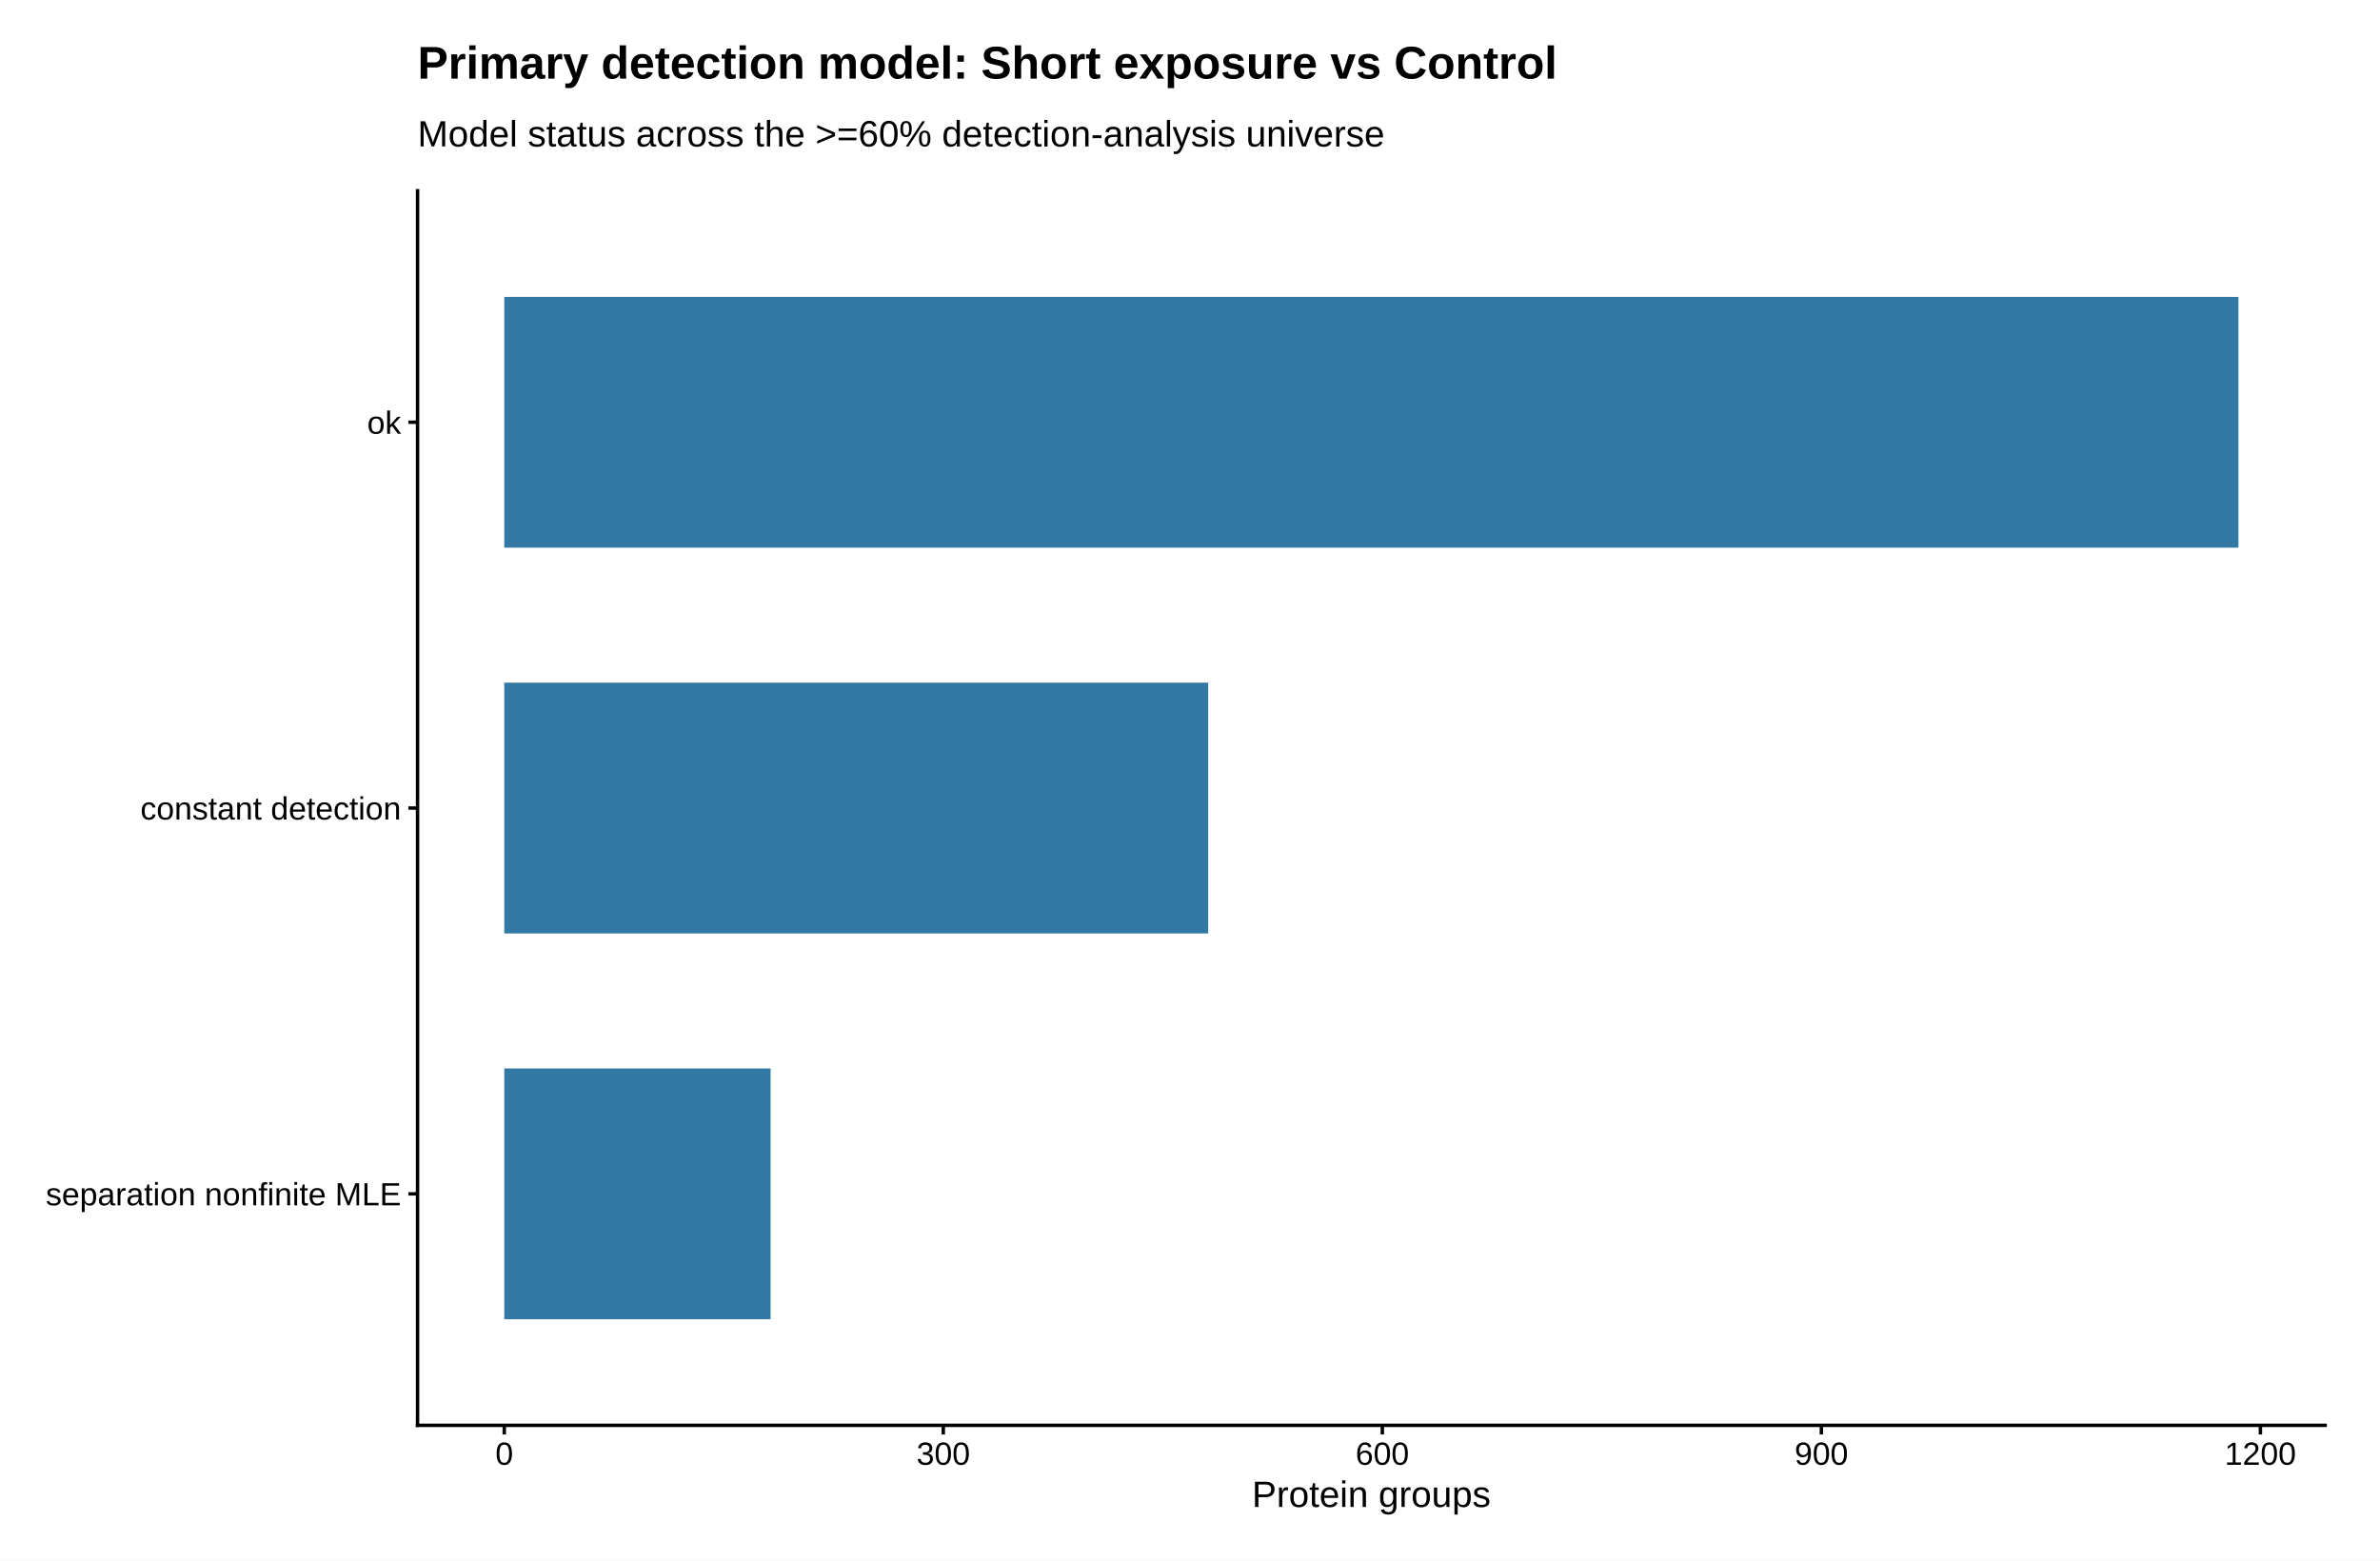
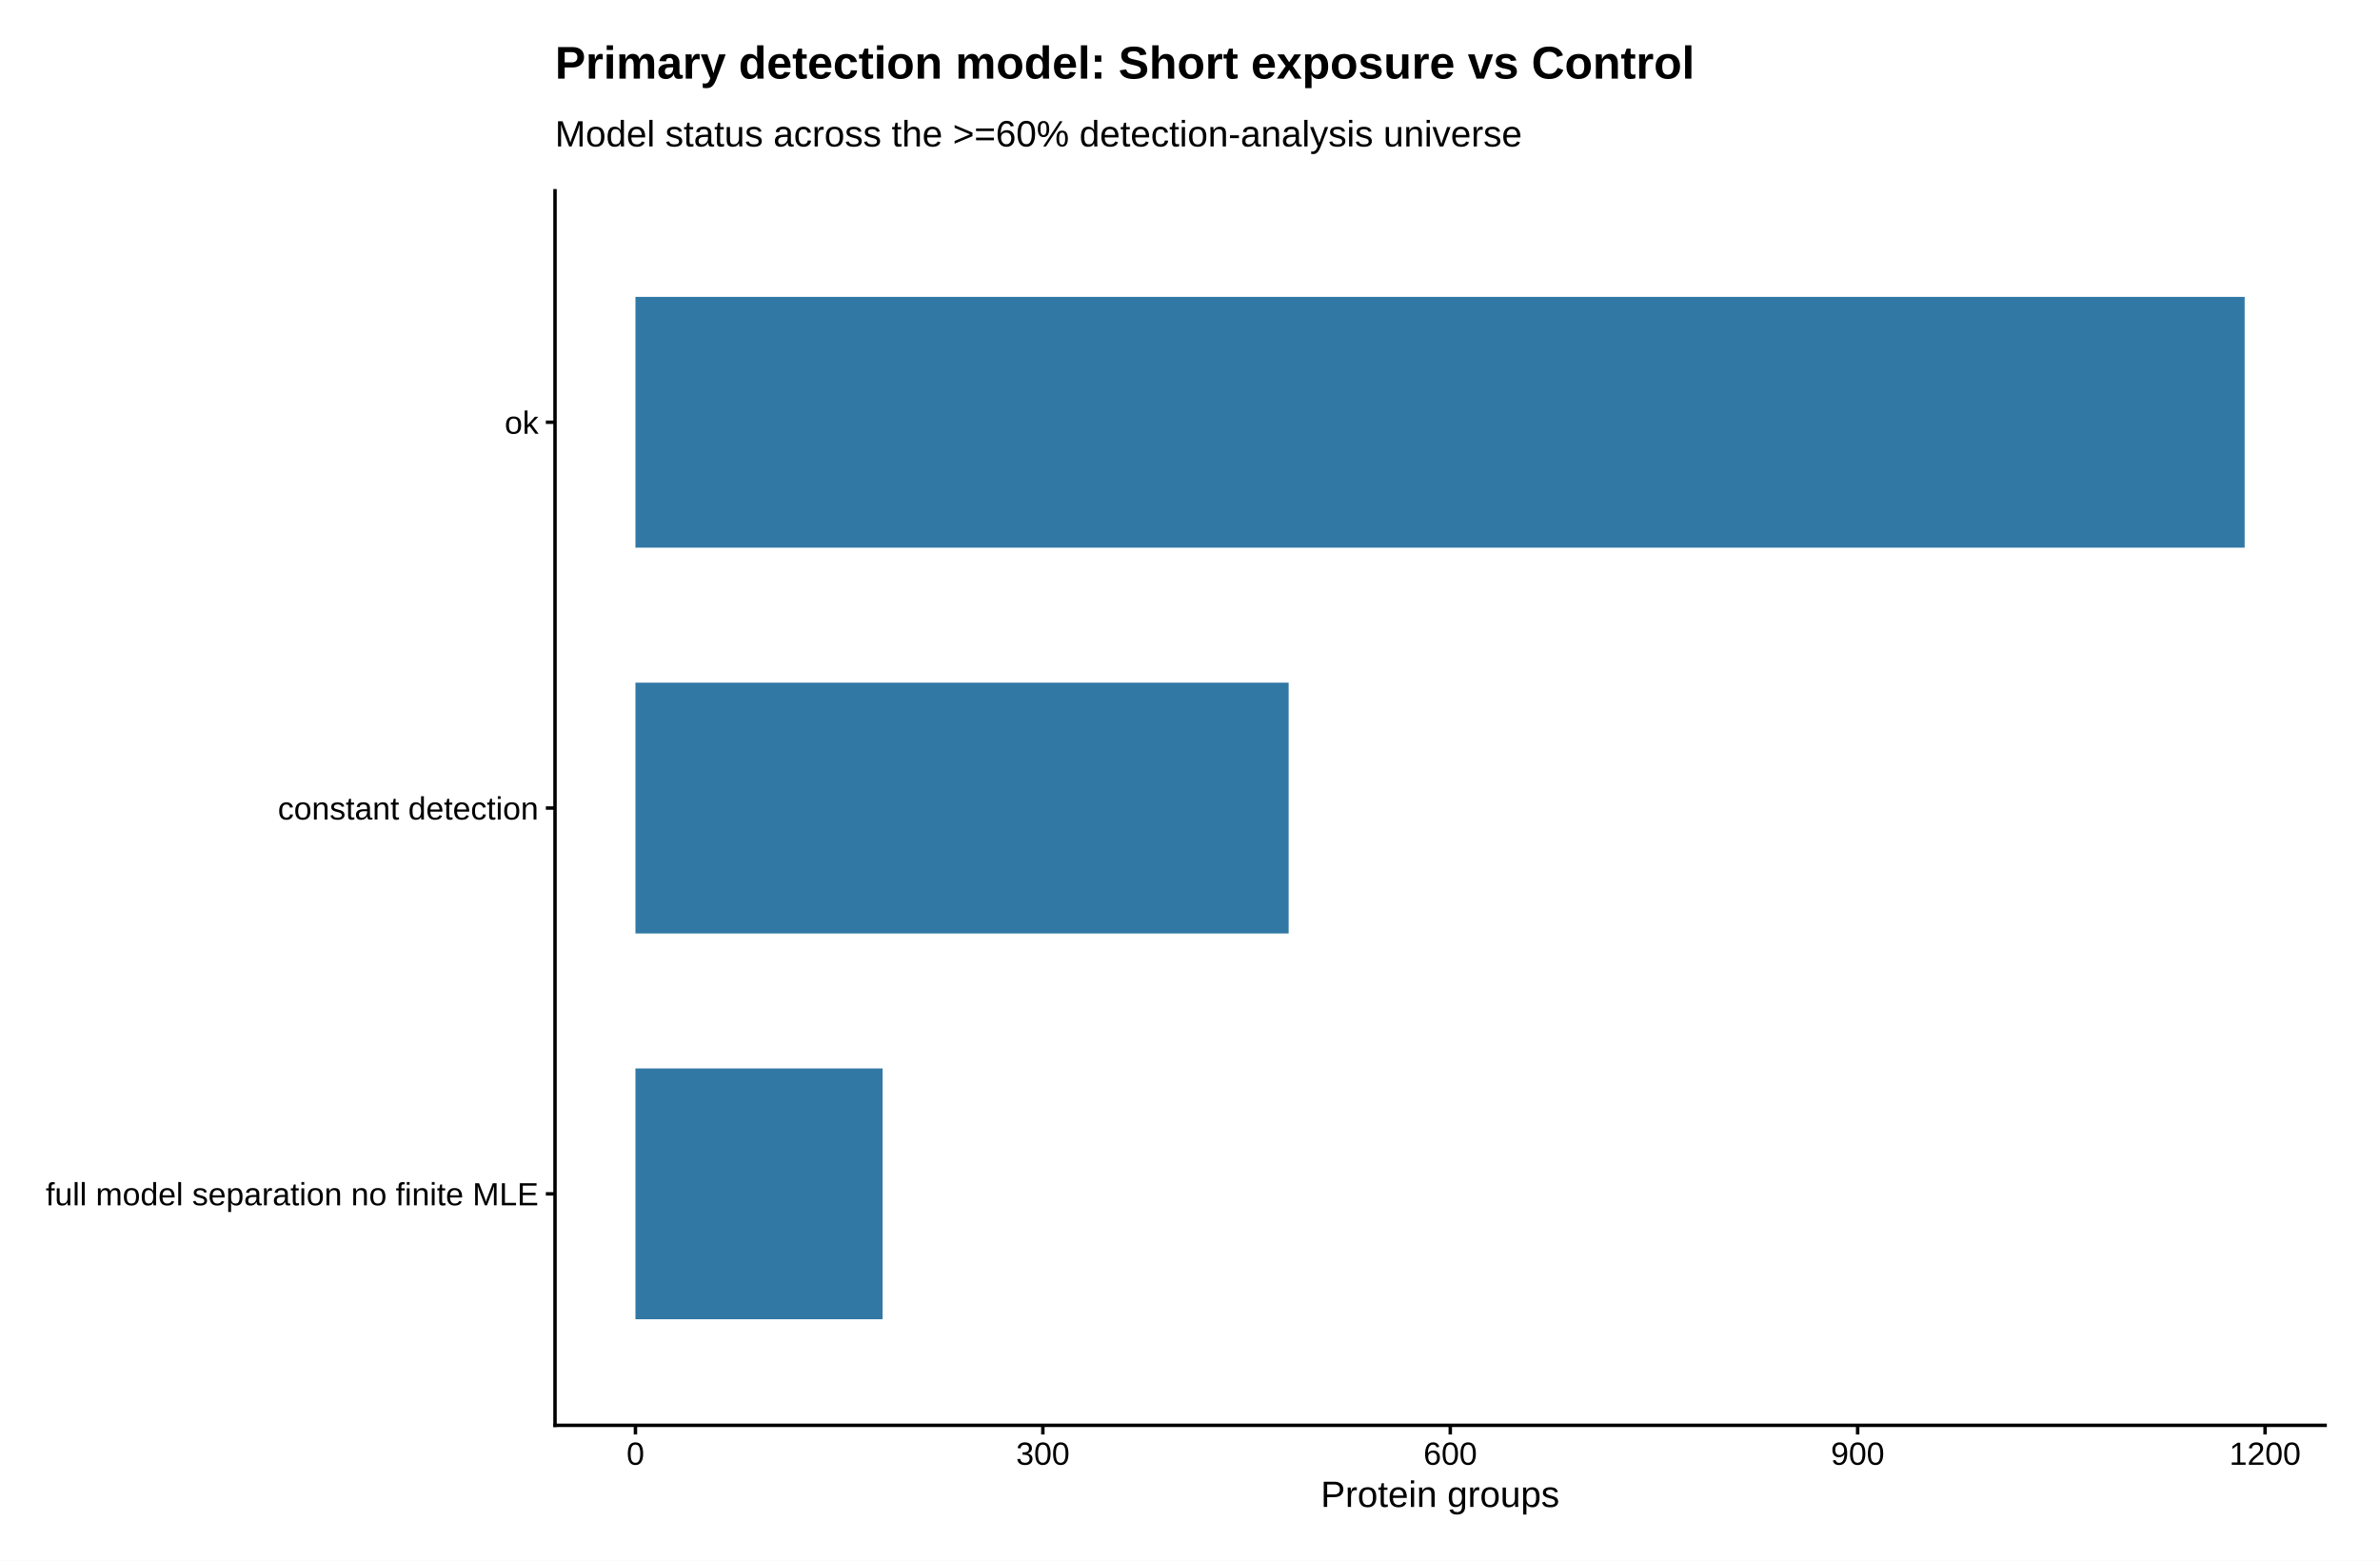
<svg xmlns="http://www.w3.org/2000/svg" class="svglite" width="518.74pt" height="340.16pt" viewBox="0 0 518.74 340.16">
  <defs>
    <style type="text/css">
    .svglite line, .svglite polyline, .svglite polygon, .svglite path, .svglite rect, .svglite circle {
      fill: none;
      stroke: #000000;
      stroke-linecap: round;
      stroke-linejoin: round;
      stroke-miterlimit: 10.00;
    }
    .svglite text {
      white-space: pre;
    }
  </style>
  </defs>
  <rect width="100%" height="100%" style="stroke: none; fill: #FFFFFF;" />
  <defs>
    <clipPath id="cpMC4wMHw1MTguNzR8MC4wMHwzNDAuMTY=">
      <rect x="0.00" y="0.00" width="518.74" height="340.16" />
    </clipPath>
  </defs>
  <g clip-path="url(#cpMC4wMHw1MTguNzR8MC4wMHwzNDAuMTY=)">
    <rect x="0.00" y="0.00" width="518.74" height="340.16" style="stroke-width: 0.78; stroke: #FFFFFF; fill: #FFFFFF;" />
  </g>
  <defs>
-     <clipPath id="cpOTEuMDF8NTA2Ljc4fDQxLjU5fDMxMC43Mg==">
-       <rect x="91.01" y="41.59" width="415.78" height="269.13" />
+     <clipPath id="cpMTIwLjk3fDUwNi43OHw0MS41OXwzMTAuNzI=">
+       <rect x="120.97" y="41.59" width="385.82" height="269.13" />
    </clipPath>
  </defs>
-   <g clip-path="url(#cpOTEuMDF8NTA2Ljc4fDQxLjU5fDMxMC43Mg==)">
-     <rect x="91.01" y="41.59" width="415.78" height="269.13" style="stroke-width: 0.78; stroke: none; fill: #FFFFFF;" />
-     <rect x="109.91" y="148.82" width="153.42" height="54.67" style="stroke-width: 0.78; stroke: none; stroke-linecap: butt; stroke-linejoin: miter; fill: #3178A5;" />
-     <rect x="109.91" y="64.72" width="377.98" height="54.67" style="stroke-width: 0.78; stroke: none; stroke-linecap: butt; stroke-linejoin: miter; fill: #3178A5;" />
-     <rect x="109.91" y="232.92" width="58.05" height="54.67" style="stroke-width: 0.78; stroke: none; stroke-linecap: butt; stroke-linejoin: miter; fill: #3178A5;" />
+   <g clip-path="url(#cpMTIwLjk3fDUwNi43OHw0MS41OXwzMTAuNzI=)">
+     <rect x="120.97" y="41.59" width="385.82" height="269.13" style="stroke-width: 0.78; stroke: none; fill: #FFFFFF;" />
+     <rect x="138.50" y="148.82" width="142.37" height="54.67" style="stroke-width: 0.78; stroke: none; stroke-linecap: butt; stroke-linejoin: miter; fill: #3178A5;" />
+     <rect x="138.50" y="232.92" width="53.87" height="54.67" style="stroke-width: 0.78; stroke: none; stroke-linecap: butt; stroke-linejoin: miter; fill: #3178A5;" />
+     <rect x="138.50" y="64.72" width="350.74" height="54.67" style="stroke-width: 0.78; stroke: none; stroke-linecap: butt; stroke-linejoin: miter; fill: #3178A5;" />
  </g>
  <g clip-path="url(#cpMC4wMHw1MTguNzR8MC4wMHwzNDAuMTY=)">
-     <polyline points="91.01,310.72 91.01,41.59 " style="stroke-width: 0.75; stroke-linecap: square;" />
-     <text x="87.42" y="262.76" text-anchor="end" style="font-size: 7.00px; font-family: &quot;Arial&quot;;" textLength="77.46px" lengthAdjust="spacingAndGlyphs">separation nonfinite MLE</text>
-     <text x="87.42" y="178.66" text-anchor="end" style="font-size: 7.00px; font-family: &quot;Arial&quot;;" textLength="56.83px" lengthAdjust="spacingAndGlyphs">constant detection</text>
-     <text x="87.42" y="94.56" text-anchor="end" style="font-size: 7.00px; font-family: &quot;Arial&quot;;" textLength="7.39px" lengthAdjust="spacingAndGlyphs">ok</text>
-     <polyline points="89.01,260.26 91.01,260.26 " style="stroke-width: 0.75; stroke-linecap: butt;" />
-     <polyline points="89.01,176.15 91.01,176.15 " style="stroke-width: 0.75; stroke-linecap: butt;" />
-     <polyline points="89.01,92.05 91.01,92.05 " style="stroke-width: 0.75; stroke-linecap: butt;" />
-     <polyline points="91.01,310.72 506.78,310.72 " style="stroke-width: 0.75; stroke-linecap: square;" />
-     <polyline points="109.91,312.71 109.91,310.72 " style="stroke-width: 0.75; stroke-linecap: butt;" />
-     <polyline points="205.60,312.71 205.60,310.72 " style="stroke-width: 0.75; stroke-linecap: butt;" />
-     <polyline points="301.29,312.71 301.29,310.72 " style="stroke-width: 0.75; stroke-linecap: butt;" />
-     <polyline points="396.98,312.71 396.98,310.72 " style="stroke-width: 0.75; stroke-linecap: butt;" />
-     <polyline points="492.67,312.71 492.67,310.72 " style="stroke-width: 0.75; stroke-linecap: butt;" />
-     <text x="109.91" y="319.32" text-anchor="middle" style="font-size: 7.00px; font-family: &quot;Arial&quot;;" textLength="3.90px" lengthAdjust="spacingAndGlyphs">0</text>
-     <text x="205.60" y="319.32" text-anchor="middle" style="font-size: 7.00px; font-family: &quot;Arial&quot;;" textLength="11.69px" lengthAdjust="spacingAndGlyphs">300</text>
-     <text x="301.29" y="319.32" text-anchor="middle" style="font-size: 7.00px; font-family: &quot;Arial&quot;;" textLength="11.69px" lengthAdjust="spacingAndGlyphs">600</text>
-     <text x="396.98" y="319.32" text-anchor="middle" style="font-size: 7.00px; font-family: &quot;Arial&quot;;" textLength="11.69px" lengthAdjust="spacingAndGlyphs">900</text>
-     <text x="492.67" y="319.32" text-anchor="middle" style="font-size: 7.00px; font-family: &quot;Arial&quot;;" textLength="15.58px" lengthAdjust="spacingAndGlyphs">1200</text>
-     <text x="298.90" y="328.51" text-anchor="middle" style="font-size: 8.00px; font-family: &quot;Arial&quot;;" textLength="52.04px" lengthAdjust="spacingAndGlyphs">Protein groups</text>
-     <text x="91.01" y="31.93" style="font-size: 8.00px; font-family: &quot;Arial&quot;;" textLength="210.85px" lengthAdjust="spacingAndGlyphs">Model status across the &gt;=60% detection-analysis universe</text>
-     <text x="91.01" y="17.13" style="font-size: 10.00px; font-weight: bold; font-family: &quot;Arial&quot;;" textLength="248.44px" lengthAdjust="spacingAndGlyphs">Primary detection model: Short exposure vs Control</text>
+     <polyline points="120.97,310.72 120.97,41.59 " style="stroke-width: 0.75; stroke-linecap: square;" />
+     <text x="117.38" y="262.76" text-anchor="end" style="font-size: 7.00px; font-family: &quot;Arial&quot;;" textLength="107.42px" lengthAdjust="spacingAndGlyphs">full model separation no finite MLE</text>
+     <text x="117.38" y="178.66" text-anchor="end" style="font-size: 7.00px; font-family: &quot;Arial&quot;;" textLength="56.83px" lengthAdjust="spacingAndGlyphs">constant detection</text>
+     <text x="117.38" y="94.56" text-anchor="end" style="font-size: 7.00px; font-family: &quot;Arial&quot;;" textLength="7.39px" lengthAdjust="spacingAndGlyphs">ok</text>
+     <polyline points="118.97,260.26 120.97,260.26 " style="stroke-width: 0.75; stroke-linecap: butt;" />
+     <polyline points="118.97,176.15 120.97,176.15 " style="stroke-width: 0.75; stroke-linecap: butt;" />
+     <polyline points="118.97,92.05 120.97,92.05 " style="stroke-width: 0.75; stroke-linecap: butt;" />
+     <polyline points="120.97,310.72 506.78,310.72 " style="stroke-width: 0.75; stroke-linecap: square;" />
+     <polyline points="138.50,312.71 138.50,310.72 " style="stroke-width: 0.75; stroke-linecap: butt;" />
+     <polyline points="227.30,312.71 227.30,310.72 " style="stroke-width: 0.75; stroke-linecap: butt;" />
+     <polyline points="316.10,312.71 316.10,310.72 " style="stroke-width: 0.75; stroke-linecap: butt;" />
+     <polyline points="404.89,312.71 404.89,310.72 " style="stroke-width: 0.75; stroke-linecap: butt;" />
+     <polyline points="493.69,312.71 493.69,310.72 " style="stroke-width: 0.75; stroke-linecap: butt;" />
+     <text x="138.50" y="319.32" text-anchor="middle" style="font-size: 7.00px; font-family: &quot;Arial&quot;;" textLength="3.90px" lengthAdjust="spacingAndGlyphs">0</text>
+     <text x="227.30" y="319.32" text-anchor="middle" style="font-size: 7.00px; font-family: &quot;Arial&quot;;" textLength="11.69px" lengthAdjust="spacingAndGlyphs">300</text>
+     <text x="316.10" y="319.32" text-anchor="middle" style="font-size: 7.00px; font-family: &quot;Arial&quot;;" textLength="11.69px" lengthAdjust="spacingAndGlyphs">600</text>
+     <text x="404.89" y="319.32" text-anchor="middle" style="font-size: 7.00px; font-family: &quot;Arial&quot;;" textLength="11.69px" lengthAdjust="spacingAndGlyphs">900</text>
+     <text x="493.69" y="319.32" text-anchor="middle" style="font-size: 7.00px; font-family: &quot;Arial&quot;;" textLength="15.58px" lengthAdjust="spacingAndGlyphs">1200</text>
+     <text x="313.88" y="328.51" text-anchor="middle" style="font-size: 8.00px; font-family: &quot;Arial&quot;;" textLength="52.04px" lengthAdjust="spacingAndGlyphs">Protein groups</text>
+     <text x="120.97" y="31.93" style="font-size: 8.00px; font-family: &quot;Arial&quot;;" textLength="210.85px" lengthAdjust="spacingAndGlyphs">Model status across the &gt;=60% detection-analysis universe</text>
+     <text x="120.97" y="17.13" style="font-size: 10.00px; font-weight: bold; font-family: &quot;Arial&quot;;" textLength="248.44px" lengthAdjust="spacingAndGlyphs">Primary detection model: Short exposure vs Control</text>
  </g>
</svg>
